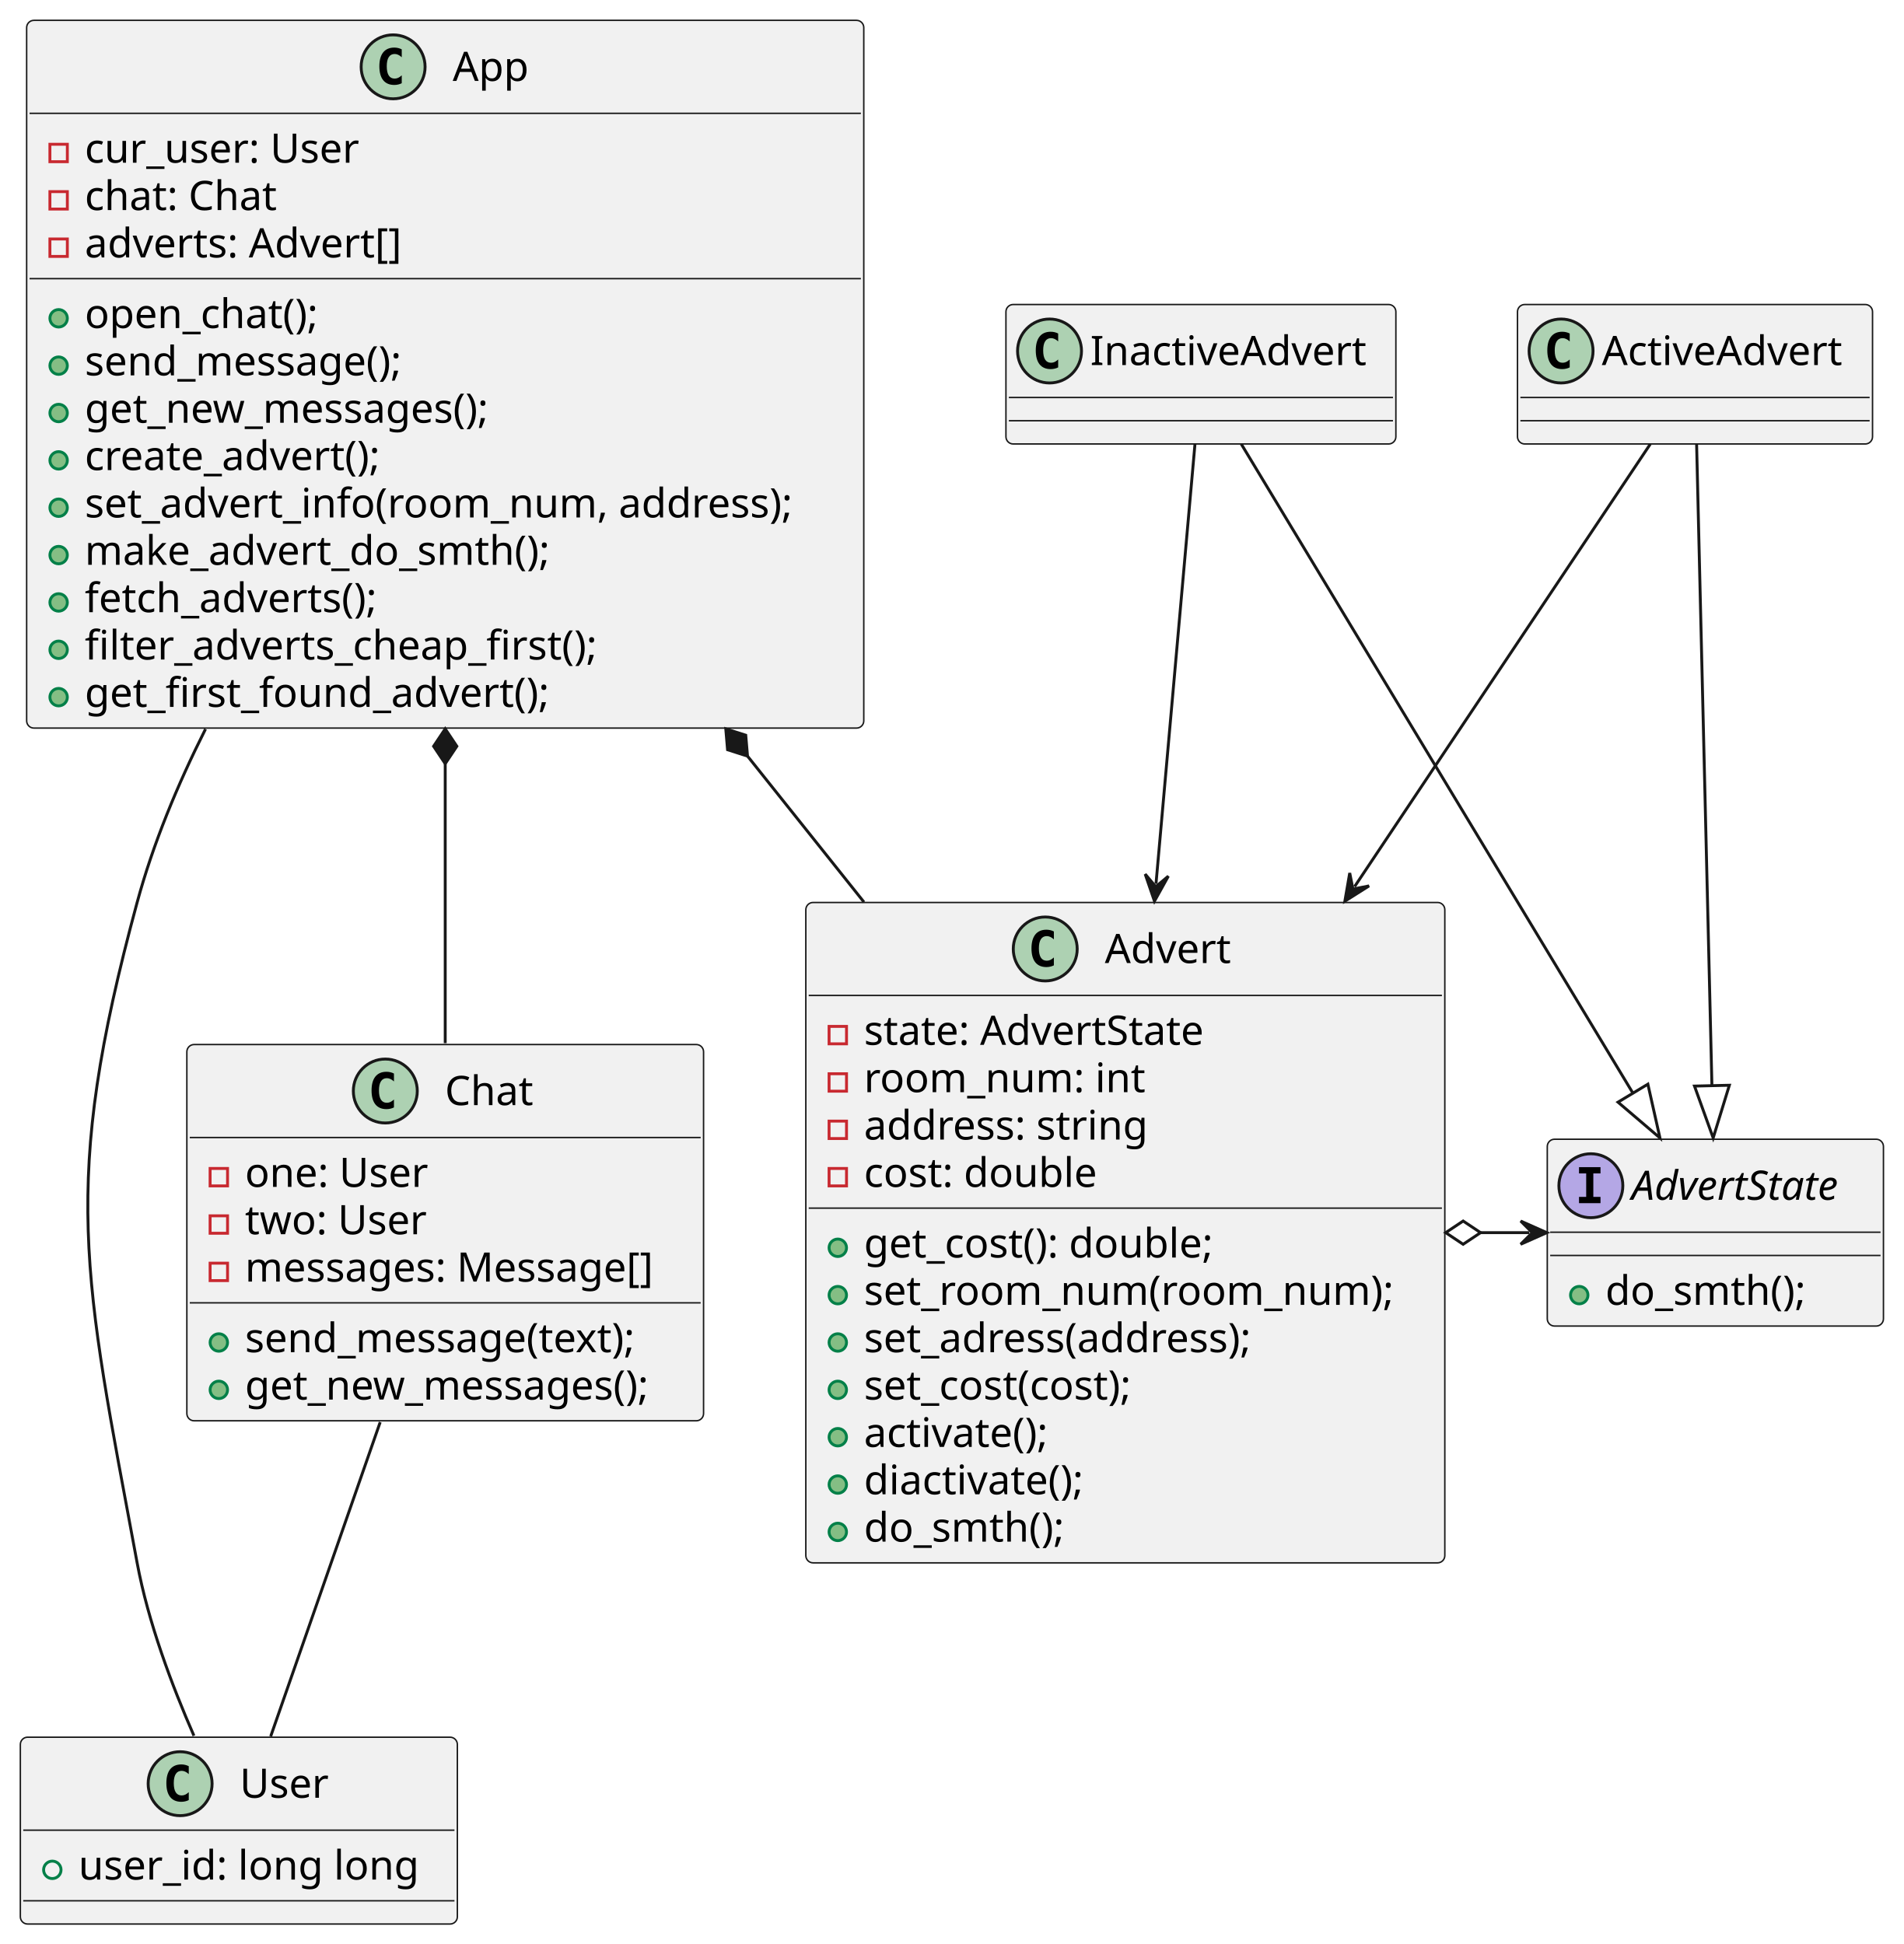
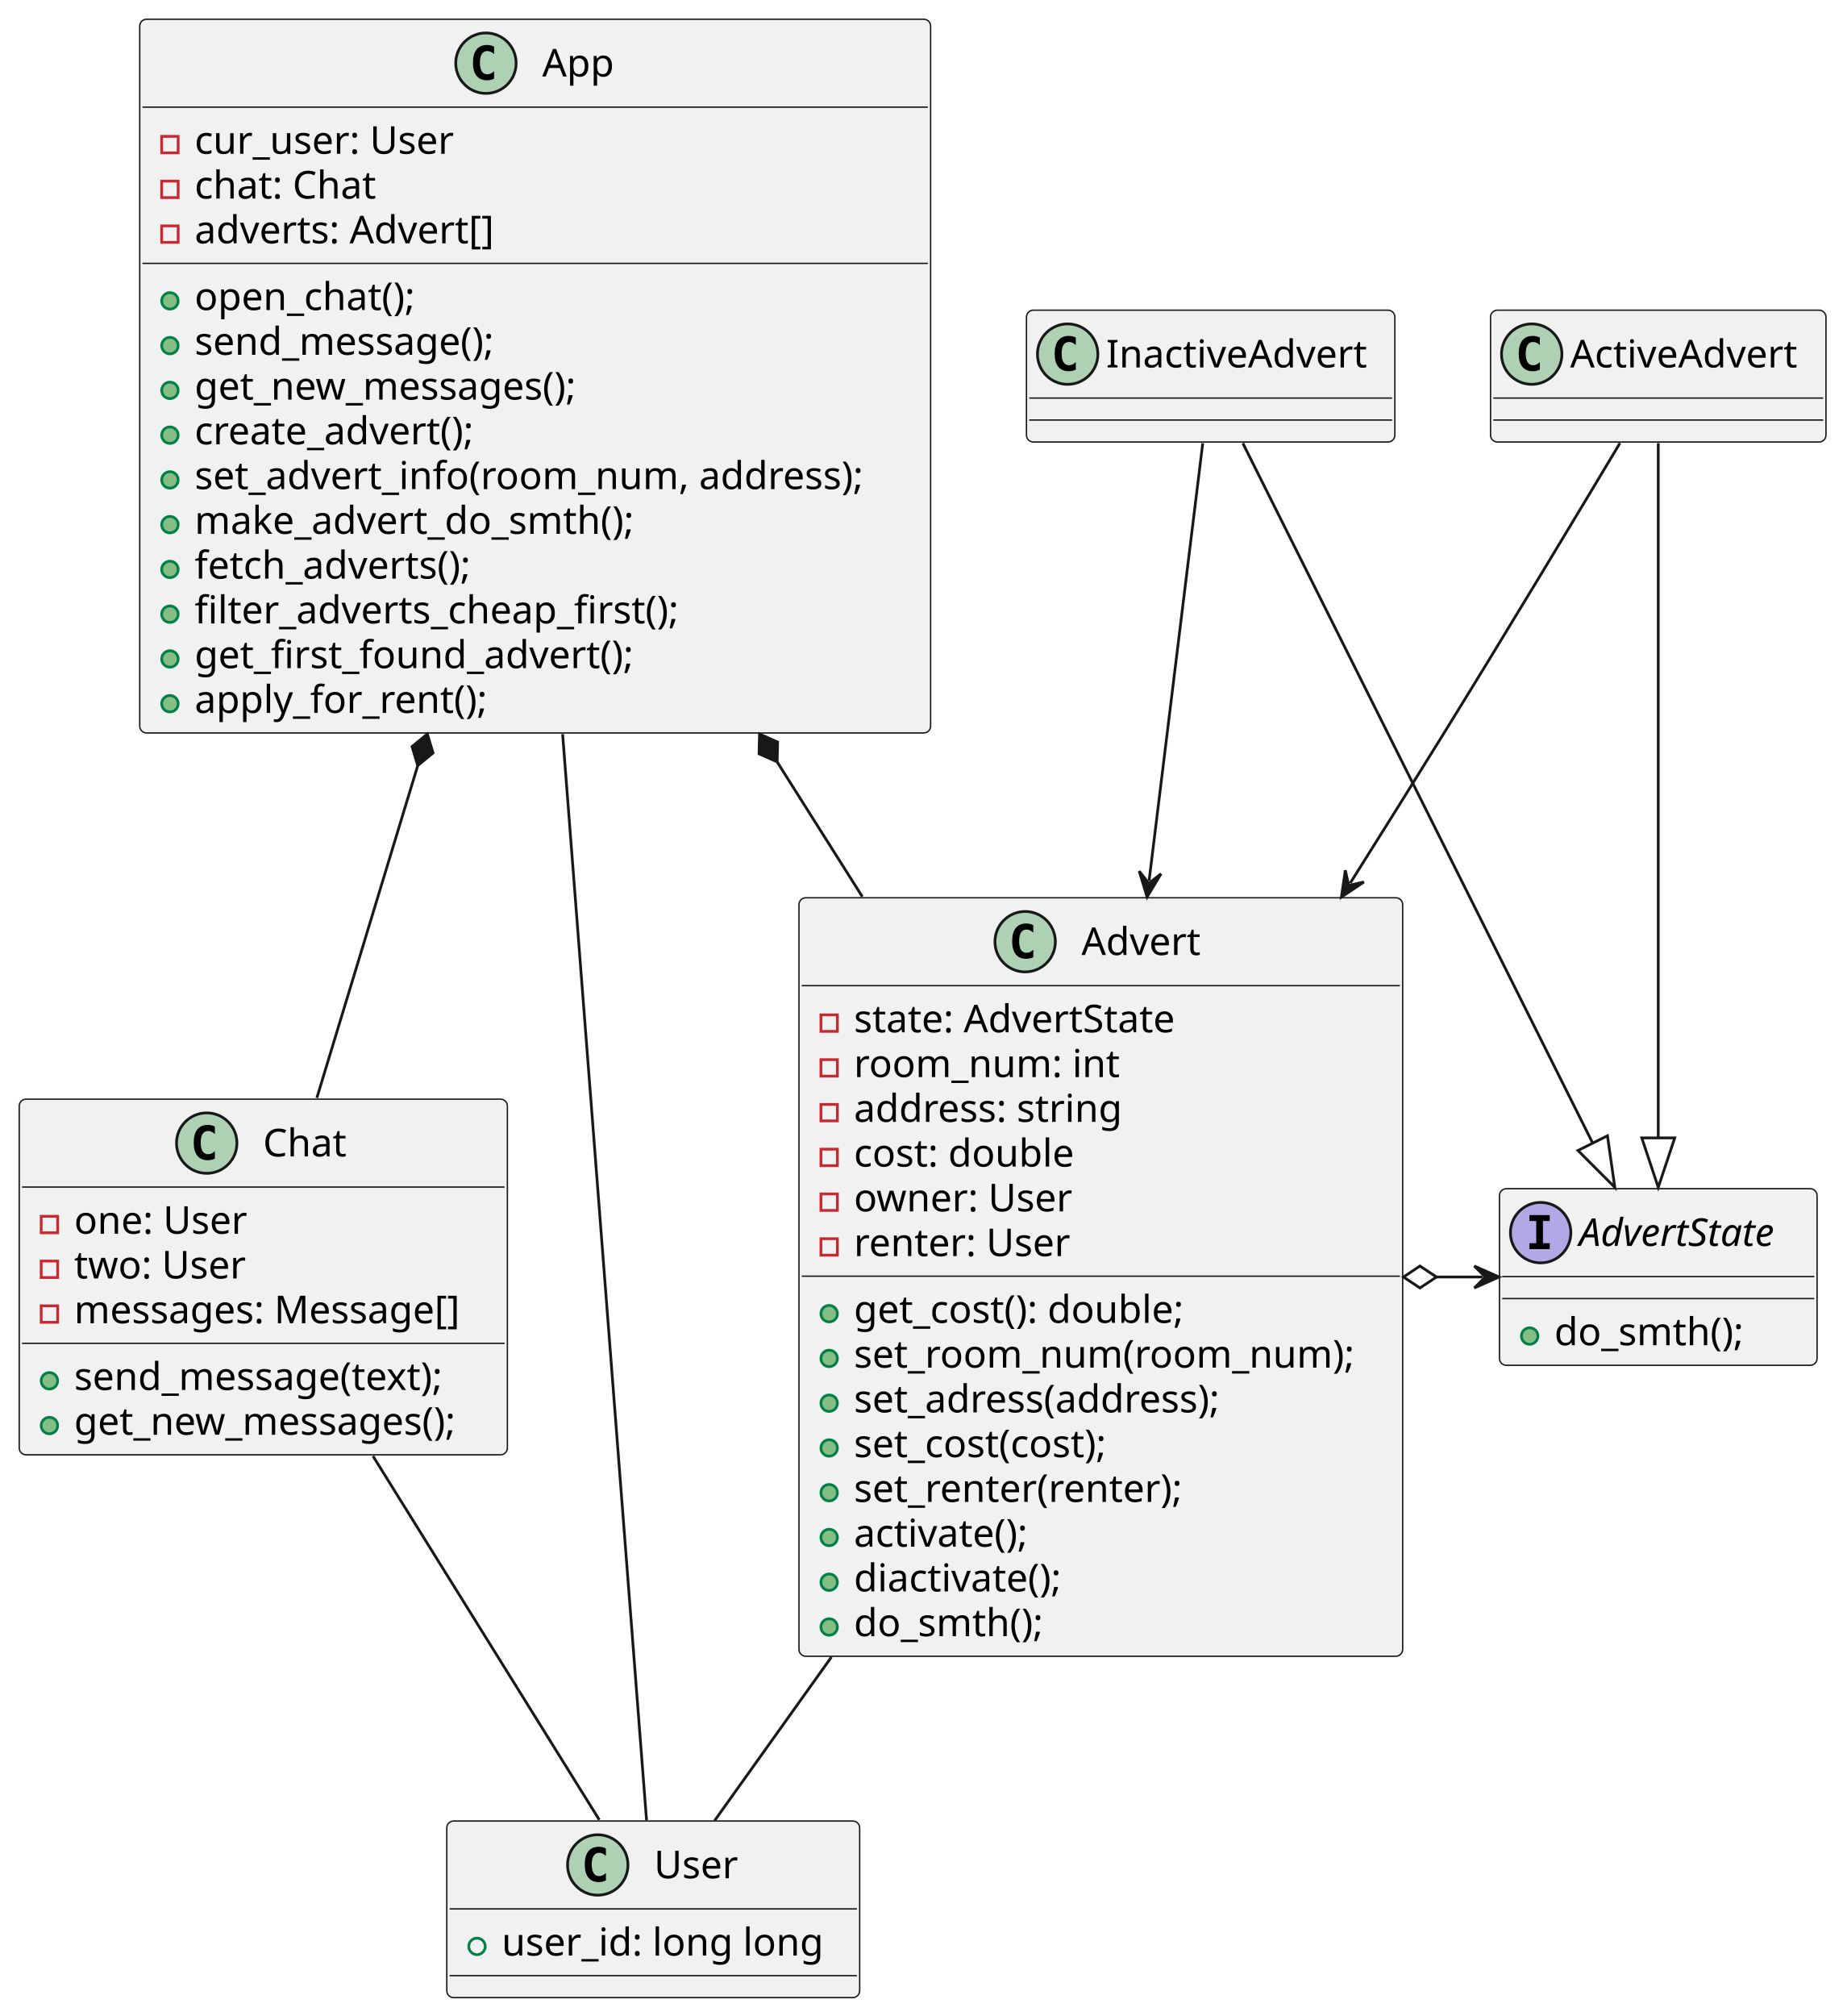
- <svg xmlns="http://www.w3.org/2000/svg" contentStyleType="text/css" height="669px" preserveAspectRatio="none" style="width:655px;height:669px;background:#FFFFFF;" version="1.1" viewBox="0 0 655 669" width="655px" zoomAndPan="magnify">
+ <svg xmlns="http://www.w3.org/2000/svg" contentStyleType="text/css" height="734px" preserveAspectRatio="none" style="width:671px;height:734px;background:#FFFFFF;" version="1.1" viewBox="0 0 671 734" width="671px" zoomAndPan="magnify">
  <defs />
  <g>
    <g id="elem_App">
-       <rect codeLine="8" fill="#F1F1F1" height="243.562" id="App" rx="2.5" ry="2.5" style="stroke:#181818;stroke-width:0.5;" width="288.022" x="9.17" y="7" />
-       <ellipse cx="135.255" cy="23" fill="#ADD1B2" rx="11" ry="11" style="stroke:#181818;stroke-width:1;" />
-       <path d="M138.224,28.641 Q137.646,28.938 137.005,29.078 Q136.365,29.234 135.662,29.234 Q133.162,29.234 131.834,27.594 Q130.521,25.938 130.521,22.812 Q130.521,19.688 131.834,18.031 Q133.162,16.375 135.662,16.375 Q136.365,16.375 137.005,16.531 Q137.662,16.688 138.224,16.984 L138.224,19.703 Q137.599,19.125 137.005,18.859 Q136.412,18.578 135.787,18.578 Q134.443,18.578 133.755,19.656 Q133.068,20.719 133.068,22.812 Q133.068,24.906 133.755,25.984 Q134.443,27.047 135.787,27.047 Q136.412,27.047 137.005,26.781 Q137.599,26.5 138.224,25.922 L138.224,28.641 Z " fill="#000000" />
-       <text fill="#000000" font-family="sans-serif" font-size="14" lengthAdjust="spacing" textLength="27.351" x="155.755" y="27.847">App</text>
-       <line style="stroke:#181818;stroke-width:0.5;" x1="10.17" x2="296.192" y1="39" y2="39" />
-       <rect fill="none" height="6" style="stroke:#C82930;stroke-width:1;" width="6" x="17.17" y="49.648" />
-       <text fill="#000000" font-family="sans-serif" font-size="14" lengthAdjust="spacing" textLength="100.939" x="29.17" y="55.995">cur_user: User</text>
-       <rect fill="none" height="6" style="stroke:#C82930;stroke-width:1;" width="6" x="17.17" y="65.945" />
-       <text fill="#000000" font-family="sans-serif" font-size="14" lengthAdjust="spacing" textLength="72.522" x="29.17" y="72.292">chat: Chat</text>
-       <rect fill="none" height="6" style="stroke:#C82930;stroke-width:1;" width="6" x="17.17" y="82.242" />
-       <text fill="#000000" font-family="sans-serif" font-size="14" lengthAdjust="spacing" textLength="119.602" x="29.17" y="88.589">adverts: Advert[]</text>
-       <line style="stroke:#181818;stroke-width:0.5;" x1="10.17" x2="296.192" y1="95.891" y2="95.891" />
-       <ellipse cx="20.17" cy="109.539" fill="#84BE84" rx="3" ry="3" style="stroke:#038048;stroke-width:1;" />
-       <text fill="#000000" font-family="sans-serif" font-size="14" lengthAdjust="spacing" textLength="88.218" x="29.17" y="112.886">open_chat();</text>
-       <ellipse cx="20.17" cy="125.836" fill="#84BE84" rx="3" ry="3" style="stroke:#038048;stroke-width:1;" />
-       <text fill="#000000" font-family="sans-serif" font-size="14" lengthAdjust="spacing" textLength="119.226" x="29.17" y="129.183">send_message();</text>
-       <ellipse cx="20.17" cy="142.133" fill="#84BE84" rx="3" ry="3" style="stroke:#038048;stroke-width:1;" />
-       <text fill="#000000" font-family="sans-serif" font-size="14" lengthAdjust="spacing" textLength="151.778" x="29.17" y="145.48">get_new_messages();</text>
-       <ellipse cx="20.17" cy="158.43" fill="#84BE84" rx="3" ry="3" style="stroke:#038048;stroke-width:1;" />
-       <text fill="#000000" font-family="sans-serif" font-size="14" lengthAdjust="spacing" textLength="112.998" x="29.17" y="161.776">create_advert();</text>
-       <ellipse cx="20.17" cy="174.727" fill="#84BE84" rx="3" ry="3" style="stroke:#038048;stroke-width:1;" />
-       <text fill="#000000" font-family="sans-serif" font-size="14" lengthAdjust="spacing" textLength="262.022" x="29.17" y="178.073">set_advert_info(room_num, address);</text>
-       <ellipse cx="20.17" cy="191.023" fill="#84BE84" rx="3" ry="3" style="stroke:#038048;stroke-width:1;" />
-       <text fill="#000000" font-family="sans-serif" font-size="14" lengthAdjust="spacing" textLength="173.934" x="29.17" y="194.37">make_advert_do_smth();</text>
-       <ellipse cx="20.17" cy="207.32" fill="#84BE84" rx="3" ry="3" style="stroke:#038048;stroke-width:1;" />
-       <text fill="#000000" font-family="sans-serif" font-size="14" lengthAdjust="spacing" textLength="111.145" x="29.17" y="210.667">fetch_adverts();</text>
-       <ellipse cx="20.17" cy="223.617" fill="#84BE84" rx="3" ry="3" style="stroke:#038048;stroke-width:1;" />
-       <text fill="#000000" font-family="sans-serif" font-size="14" lengthAdjust="spacing" textLength="192.117" x="29.17" y="226.964">filter_adverts_cheap_first();</text>
-       <ellipse cx="20.17" cy="239.914" fill="#84BE84" rx="3" ry="3" style="stroke:#038048;stroke-width:1;" />
-       <text fill="#000000" font-family="sans-serif" font-size="14" lengthAdjust="spacing" textLength="172.724" x="29.17" y="243.261">get_first_found_advert();</text>
+       <rect codeLine="8" fill="#F1F1F1" height="259.859" id="App" rx="2.5" ry="2.5" style="stroke:#181818;stroke-width:0.5;" width="288.022" x="50.88" y="7" />
+       <ellipse cx="176.965" cy="23" fill="#ADD1B2" rx="11" ry="11" style="stroke:#181818;stroke-width:1;" />
+       <path d="M179.934,28.641 Q179.356,28.938 178.715,29.078 Q178.075,29.234 177.372,29.234 Q174.872,29.234 173.544,27.594 Q172.231,25.938 172.231,22.812 Q172.231,19.688 173.544,18.031 Q174.872,16.375 177.372,16.375 Q178.075,16.375 178.715,16.531 Q179.372,16.688 179.934,16.984 L179.934,19.703 Q179.309,19.125 178.715,18.859 Q178.122,18.578 177.497,18.578 Q176.153,18.578 175.465,19.656 Q174.778,20.719 174.778,22.812 Q174.778,24.906 175.465,25.984 Q176.153,27.047 177.497,27.047 Q178.122,27.047 178.715,26.781 Q179.309,26.5 179.934,25.922 L179.934,28.641 Z " fill="#000000" />
+       <text fill="#000000" font-family="sans-serif" font-size="14" lengthAdjust="spacing" textLength="27.351" x="197.465" y="27.847">App</text>
+       <line style="stroke:#181818;stroke-width:0.5;" x1="51.88" x2="337.901" y1="39" y2="39" />
+       <rect fill="none" height="6" style="stroke:#C82930;stroke-width:1;" width="6" x="58.88" y="49.648" />
+       <text fill="#000000" font-family="sans-serif" font-size="14" lengthAdjust="spacing" textLength="100.939" x="70.88" y="55.995">cur_user: User</text>
+       <rect fill="none" height="6" style="stroke:#C82930;stroke-width:1;" width="6" x="58.88" y="65.945" />
+       <text fill="#000000" font-family="sans-serif" font-size="14" lengthAdjust="spacing" textLength="72.522" x="70.88" y="72.292">chat: Chat</text>
+       <rect fill="none" height="6" style="stroke:#C82930;stroke-width:1;" width="6" x="58.88" y="82.242" />
+       <text fill="#000000" font-family="sans-serif" font-size="14" lengthAdjust="spacing" textLength="119.602" x="70.88" y="88.589">adverts: Advert[]</text>
+       <line style="stroke:#181818;stroke-width:0.5;" x1="51.88" x2="337.901" y1="95.891" y2="95.891" />
+       <ellipse cx="61.88" cy="109.539" fill="#84BE84" rx="3" ry="3" style="stroke:#038048;stroke-width:1;" />
+       <text fill="#000000" font-family="sans-serif" font-size="14" lengthAdjust="spacing" textLength="88.218" x="70.88" y="112.886">open_chat();</text>
+       <ellipse cx="61.88" cy="125.836" fill="#84BE84" rx="3" ry="3" style="stroke:#038048;stroke-width:1;" />
+       <text fill="#000000" font-family="sans-serif" font-size="14" lengthAdjust="spacing" textLength="119.226" x="70.88" y="129.183">send_message();</text>
+       <ellipse cx="61.88" cy="142.133" fill="#84BE84" rx="3" ry="3" style="stroke:#038048;stroke-width:1;" />
+       <text fill="#000000" font-family="sans-serif" font-size="14" lengthAdjust="spacing" textLength="151.778" x="70.88" y="145.48">get_new_messages();</text>
+       <ellipse cx="61.88" cy="158.43" fill="#84BE84" rx="3" ry="3" style="stroke:#038048;stroke-width:1;" />
+       <text fill="#000000" font-family="sans-serif" font-size="14" lengthAdjust="spacing" textLength="112.998" x="70.88" y="161.776">create_advert();</text>
+       <ellipse cx="61.88" cy="174.727" fill="#84BE84" rx="3" ry="3" style="stroke:#038048;stroke-width:1;" />
+       <text fill="#000000" font-family="sans-serif" font-size="14" lengthAdjust="spacing" textLength="262.022" x="70.88" y="178.073">set_advert_info(room_num, address);</text>
+       <ellipse cx="61.88" cy="191.023" fill="#84BE84" rx="3" ry="3" style="stroke:#038048;stroke-width:1;" />
+       <text fill="#000000" font-family="sans-serif" font-size="14" lengthAdjust="spacing" textLength="173.934" x="70.88" y="194.37">make_advert_do_smth();</text>
+       <ellipse cx="61.88" cy="207.32" fill="#84BE84" rx="3" ry="3" style="stroke:#038048;stroke-width:1;" />
+       <text fill="#000000" font-family="sans-serif" font-size="14" lengthAdjust="spacing" textLength="111.145" x="70.88" y="210.667">fetch_adverts();</text>
+       <ellipse cx="61.88" cy="223.617" fill="#84BE84" rx="3" ry="3" style="stroke:#038048;stroke-width:1;" />
+       <text fill="#000000" font-family="sans-serif" font-size="14" lengthAdjust="spacing" textLength="192.117" x="70.88" y="226.964">filter_adverts_cheap_first();</text>
+       <ellipse cx="61.88" cy="239.914" fill="#84BE84" rx="3" ry="3" style="stroke:#038048;stroke-width:1;" />
+       <text fill="#000000" font-family="sans-serif" font-size="14" lengthAdjust="spacing" textLength="172.724" x="70.88" y="243.261">get_first_found_advert();</text>
+       <ellipse cx="61.88" cy="256.211" fill="#84BE84" rx="3" ry="3" style="stroke:#038048;stroke-width:1;" />
+       <text fill="#000000" font-family="sans-serif" font-size="14" lengthAdjust="spacing" textLength="116.149" x="70.88" y="259.558">apply_for_rent();</text>
    </g>
    <g id="elem_AdvertState">
-       <rect codeLine="23" fill="#F1F1F1" height="64.297" id="AdvertState" rx="2.5" ry="2.5" style="stroke:#181818;stroke-width:0.5;" width="115.665" x="532.35" y="392.05" />
-       <ellipse cx="547.35" cy="408.05" fill="#B4A7E5" rx="11" ry="11" style="stroke:#181818;stroke-width:1;" />
-       <path d="M543.272,403.816 L543.272,401.659 L550.663,401.659 L550.663,403.816 L548.194,403.816 L548.194,411.894 L550.663,411.894 L550.663,414.05 L543.272,414.05 L543.272,411.894 L545.741,411.894 L545.741,403.816 L543.272,403.816 Z " fill="#000000" />
-       <text fill="#000000" font-family="sans-serif" font-size="14" font-style="italic" lengthAdjust="spacing" textLength="83.665" x="561.35" y="412.897">AdvertState</text>
-       <line style="stroke:#181818;stroke-width:0.5;" x1="533.35" x2="647.015" y1="424.05" y2="424.05" />
-       <line style="stroke:#181818;stroke-width:0.5;" x1="533.35" x2="647.015" y1="432.05" y2="432.05" />
-       <ellipse cx="543.35" cy="445.698" fill="#84BE84" rx="3" ry="3" style="stroke:#038048;stroke-width:1;" />
-       <text fill="#000000" font-family="sans-serif" font-size="14" lengthAdjust="spacing" textLength="75.387" x="552.35" y="449.045">do_smth();</text>
+       <rect codeLine="24" fill="#F1F1F1" height="64.297" id="AdvertState" rx="2.5" ry="2.5" style="stroke:#181818;stroke-width:0.5;" width="115.665" x="546.06" y="432.79" />
+       <ellipse cx="561.06" cy="448.79" fill="#B4A7E5" rx="11" ry="11" style="stroke:#181818;stroke-width:1;" />
+       <path d="M556.982,444.556 L556.982,442.399 L564.372,442.399 L564.372,444.556 L561.904,444.556 L561.904,452.634 L564.372,452.634 L564.372,454.79 L556.982,454.79 L556.982,452.634 L559.451,452.634 L559.451,444.556 L556.982,444.556 Z " fill="#000000" />
+       <text fill="#000000" font-family="sans-serif" font-size="14" font-style="italic" lengthAdjust="spacing" textLength="83.665" x="575.06" y="453.637">AdvertState</text>
+       <line style="stroke:#181818;stroke-width:0.5;" x1="547.06" x2="660.725" y1="464.79" y2="464.79" />
+       <line style="stroke:#181818;stroke-width:0.5;" x1="547.06" x2="660.725" y1="472.79" y2="472.79" />
+       <ellipse cx="557.06" cy="486.438" fill="#84BE84" rx="3" ry="3" style="stroke:#038048;stroke-width:1;" />
+       <text fill="#000000" font-family="sans-serif" font-size="14" lengthAdjust="spacing" textLength="75.387" x="566.06" y="489.785">do_smth();</text>
    </g>
    <g id="elem_ActiveAdvert">
-       <rect codeLine="27" fill="#F1F1F1" height="48" id="ActiveAdvert" rx="2.5" ry="2.5" style="stroke:#181818;stroke-width:0.5;" width="122.159" x="522.1" y="104.79" />
-       <ellipse cx="537.1" cy="120.79" fill="#ADD1B2" rx="11" ry="11" style="stroke:#181818;stroke-width:1;" />
-       <path d="M540.069,126.431 Q539.491,126.728 538.85,126.868 Q538.209,127.024 537.506,127.024 Q535.006,127.024 533.678,125.384 Q532.366,123.728 532.366,120.603 Q532.366,117.478 533.678,115.821 Q535.006,114.165 537.506,114.165 Q538.209,114.165 538.85,114.321 Q539.506,114.478 540.069,114.774 L540.069,117.493 Q539.444,116.915 538.85,116.649 Q538.256,116.368 537.631,116.368 Q536.288,116.368 535.6,117.446 Q534.913,118.509 534.913,120.603 Q534.913,122.696 535.6,123.774 Q536.288,124.837 537.631,124.837 Q538.256,124.837 538.85,124.571 Q539.444,124.29 540.069,123.712 L540.069,126.431 Z " fill="#000000" />
-       <text fill="#000000" font-family="sans-serif" font-size="14" lengthAdjust="spacing" textLength="90.159" x="551.1" y="125.637">ActiveAdvert</text>
-       <line style="stroke:#181818;stroke-width:0.5;" x1="523.1" x2="643.259" y1="136.79" y2="136.79" />
-       <line style="stroke:#181818;stroke-width:0.5;" x1="523.1" x2="643.259" y1="144.79" y2="144.79" />
+       <rect codeLine="28" fill="#F1F1F1" height="48" id="ActiveAdvert" rx="2.5" ry="2.5" style="stroke:#181818;stroke-width:0.5;" width="122.159" x="542.81" y="112.93" />
+       <ellipse cx="557.81" cy="128.93" fill="#ADD1B2" rx="11" ry="11" style="stroke:#181818;stroke-width:1;" />
+       <path d="M560.779,134.571 Q560.201,134.868 559.56,135.008 Q558.919,135.164 558.216,135.164 Q555.716,135.164 554.388,133.524 Q553.076,131.868 553.076,128.743 Q553.076,125.618 554.388,123.961 Q555.716,122.305 558.216,122.305 Q558.919,122.305 559.56,122.461 Q560.216,122.618 560.779,122.914 L560.779,125.633 Q560.154,125.055 559.56,124.789 Q558.966,124.508 558.341,124.508 Q556.997,124.508 556.31,125.586 Q555.622,126.649 555.622,128.743 Q555.622,130.836 556.31,131.914 Q556.997,132.977 558.341,132.977 Q558.966,132.977 559.56,132.711 Q560.154,132.43 560.779,131.852 L560.779,134.571 Z " fill="#000000" />
+       <text fill="#000000" font-family="sans-serif" font-size="14" lengthAdjust="spacing" textLength="90.159" x="571.81" y="133.777">ActiveAdvert</text>
+       <line style="stroke:#181818;stroke-width:0.5;" x1="543.81" x2="663.969" y1="144.93" y2="144.93" />
+       <line style="stroke:#181818;stroke-width:0.5;" x1="543.81" x2="663.969" y1="152.93" y2="152.93" />
    </g>
    <g id="elem_InactiveAdvert">
-       <rect codeLine="29" fill="#F1F1F1" height="48" id="InactiveAdvert" rx="2.5" ry="2.5" style="stroke:#181818;stroke-width:0.5;" width="134.163" x="346.1" y="104.79" />
-       <ellipse cx="361.1" cy="120.79" fill="#ADD1B2" rx="11" ry="11" style="stroke:#181818;stroke-width:1;" />
-       <path d="M364.069,126.431 Q363.491,126.728 362.85,126.868 Q362.209,127.024 361.506,127.024 Q359.006,127.024 357.678,125.384 Q356.366,123.728 356.366,120.603 Q356.366,117.478 357.678,115.821 Q359.006,114.165 361.506,114.165 Q362.209,114.165 362.85,114.321 Q363.506,114.478 364.069,114.774 L364.069,117.493 Q363.444,116.915 362.85,116.649 Q362.256,116.368 361.631,116.368 Q360.288,116.368 359.6,117.446 Q358.913,118.509 358.913,120.603 Q358.913,122.696 359.6,123.774 Q360.288,124.837 361.631,124.837 Q362.256,124.837 362.85,124.571 Q363.444,124.29 364.069,123.712 L364.069,126.431 Z " fill="#000000" />
-       <text fill="#000000" font-family="sans-serif" font-size="14" lengthAdjust="spacing" textLength="102.163" x="375.1" y="125.637">InactiveAdvert</text>
-       <line style="stroke:#181818;stroke-width:0.5;" x1="347.1" x2="479.263" y1="136.79" y2="136.79" />
-       <line style="stroke:#181818;stroke-width:0.5;" x1="347.1" x2="479.263" y1="144.79" y2="144.79" />
+       <rect codeLine="30" fill="#F1F1F1" height="48" id="InactiveAdvert" rx="2.5" ry="2.5" style="stroke:#181818;stroke-width:0.5;" width="134.163" x="373.81" y="112.93" />
+       <ellipse cx="388.81" cy="128.93" fill="#ADD1B2" rx="11" ry="11" style="stroke:#181818;stroke-width:1;" />
+       <path d="M391.779,134.571 Q391.201,134.868 390.56,135.008 Q389.919,135.164 389.216,135.164 Q386.716,135.164 385.388,133.524 Q384.076,131.868 384.076,128.743 Q384.076,125.618 385.388,123.961 Q386.716,122.305 389.216,122.305 Q389.919,122.305 390.56,122.461 Q391.216,122.618 391.779,122.914 L391.779,125.633 Q391.154,125.055 390.56,124.789 Q389.966,124.508 389.341,124.508 Q387.998,124.508 387.31,125.586 Q386.623,126.649 386.623,128.743 Q386.623,130.836 387.31,131.914 Q387.998,132.977 389.341,132.977 Q389.966,132.977 390.56,132.711 Q391.154,132.43 391.779,131.852 L391.779,134.571 Z " fill="#000000" />
+       <text fill="#000000" font-family="sans-serif" font-size="14" lengthAdjust="spacing" textLength="102.163" x="402.81" y="133.777">InactiveAdvert</text>
+       <line style="stroke:#181818;stroke-width:0.5;" x1="374.81" x2="506.973" y1="144.93" y2="144.93" />
+       <line style="stroke:#181818;stroke-width:0.5;" x1="374.81" x2="506.973" y1="152.93" y2="152.93" />
    </g>
    <g id="elem_Advert">
-       <rect codeLine="31" fill="#F1F1F1" height="227.266" id="Advert" rx="2.5" ry="2.5" style="stroke:#181818;stroke-width:0.5;" width="219.853" x="277.25" y="310.57" />
-       <ellipse cx="359.623" cy="326.57" fill="#ADD1B2" rx="11" ry="11" style="stroke:#181818;stroke-width:1;" />
-       <path d="M362.592,332.211 Q362.014,332.507 361.373,332.648 Q360.732,332.804 360.029,332.804 Q357.529,332.804 356.201,331.164 Q354.889,329.507 354.889,326.382 Q354.889,323.257 356.201,321.601 Q357.529,319.945 360.029,319.945 Q360.732,319.945 361.373,320.101 Q362.029,320.257 362.592,320.554 L362.592,323.273 Q361.967,322.695 361.373,322.429 Q360.779,322.148 360.154,322.148 Q358.81,322.148 358.123,323.226 Q357.435,324.289 357.435,326.382 Q357.435,328.476 358.123,329.554 Q358.81,330.617 360.154,330.617 Q360.779,330.617 361.373,330.351 Q361.967,330.07 362.592,329.492 L362.592,332.211 Z " fill="#000000" />
-       <text fill="#000000" font-family="sans-serif" font-size="14" lengthAdjust="spacing" textLength="46.607" x="380.123" y="331.417">Advert</text>
-       <line style="stroke:#181818;stroke-width:0.5;" x1="278.25" x2="496.103" y1="342.57" y2="342.57" />
-       <rect fill="none" height="6" style="stroke:#C82930;stroke-width:1;" width="6" x="285.25" y="353.218" />
-       <text fill="#000000" font-family="sans-serif" font-size="14" lengthAdjust="spacing" textLength="128.297" x="297.25" y="359.565">state: AdvertState</text>
-       <rect fill="none" height="6" style="stroke:#C82930;stroke-width:1;" width="6" x="285.25" y="369.515" />
-       <text fill="#000000" font-family="sans-serif" font-size="14" lengthAdjust="spacing" textLength="102.327" x="297.25" y="375.862">room_num: int</text>
-       <rect fill="none" height="6" style="stroke:#C82930;stroke-width:1;" width="6" x="285.25" y="385.812" />
-       <text fill="#000000" font-family="sans-serif" font-size="14" lengthAdjust="spacing" textLength="104.665" x="297.25" y="392.159">address: string</text>
-       <rect fill="none" height="6" style="stroke:#C82930;stroke-width:1;" width="6" x="285.25" y="402.109" />
-       <text fill="#000000" font-family="sans-serif" font-size="14" lengthAdjust="spacing" textLength="85.928" x="297.25" y="408.456">cost: double</text>
-       <line style="stroke:#181818;stroke-width:0.5;" x1="278.25" x2="496.103" y1="415.757" y2="415.757" />
-       <ellipse cx="288.25" cy="429.406" fill="#84BE84" rx="3" ry="3" style="stroke:#038048;stroke-width:1;" />
-       <text fill="#000000" font-family="sans-serif" font-size="14" lengthAdjust="spacing" textLength="131.558" x="297.25" y="432.753">get_cost(): double;</text>
-       <ellipse cx="288.25" cy="445.703" fill="#84BE84" rx="3" ry="3" style="stroke:#038048;stroke-width:1;" />
-       <text fill="#000000" font-family="sans-serif" font-size="14" lengthAdjust="spacing" textLength="193.853" x="297.25" y="449.05">set_room_num(room_num);</text>
-       <ellipse cx="288.25" cy="462" fill="#84BE84" rx="3" ry="3" style="stroke:#038048;stroke-width:1;" />
-       <text fill="#000000" font-family="sans-serif" font-size="14" lengthAdjust="spacing" textLength="145.769" x="297.25" y="465.346">set_adress(address);</text>
-       <ellipse cx="288.25" cy="478.297" fill="#84BE84" rx="3" ry="3" style="stroke:#038048;stroke-width:1;" />
-       <text fill="#000000" font-family="sans-serif" font-size="14" lengthAdjust="spacing" textLength="102.129" x="297.25" y="481.643">set_cost(cost);</text>
-       <ellipse cx="288.25" cy="494.593" fill="#84BE84" rx="3" ry="3" style="stroke:#038048;stroke-width:1;" />
-       <text fill="#000000" font-family="sans-serif" font-size="14" lengthAdjust="spacing" textLength="72.263" x="297.25" y="497.94">activate();</text>
-       <ellipse cx="288.25" cy="510.89" fill="#84BE84" rx="3" ry="3" style="stroke:#038048;stroke-width:1;" />
-       <text fill="#000000" font-family="sans-serif" font-size="14" lengthAdjust="spacing" textLength="85.039" x="297.25" y="514.237">diactivate();</text>
-       <ellipse cx="288.25" cy="527.187" fill="#84BE84" rx="3" ry="3" style="stroke:#038048;stroke-width:1;" />
-       <text fill="#000000" font-family="sans-serif" font-size="14" lengthAdjust="spacing" textLength="75.387" x="297.25" y="530.534">do_smth();</text>
+       <rect codeLine="32" fill="#F1F1F1" height="276.156" id="Advert" rx="2.5" ry="2.5" style="stroke:#181818;stroke-width:0.5;" width="219.853" x="290.96" y="326.86" />
+       <ellipse cx="373.333" cy="342.86" fill="#ADD1B2" rx="11" ry="11" style="stroke:#181818;stroke-width:1;" />
+       <path d="M376.302,348.501 Q375.724,348.798 375.083,348.938 Q374.442,349.094 373.739,349.094 Q371.239,349.094 369.911,347.454 Q368.599,345.798 368.599,342.673 Q368.599,339.548 369.911,337.891 Q371.239,336.235 373.739,336.235 Q374.442,336.235 375.083,336.391 Q375.739,336.548 376.302,336.844 L376.302,339.563 Q375.677,338.985 375.083,338.719 Q374.489,338.438 373.864,338.438 Q372.521,338.438 371.833,339.516 Q371.146,340.579 371.146,342.673 Q371.146,344.766 371.833,345.844 Q372.521,346.907 373.864,346.907 Q374.489,346.907 375.083,346.641 Q375.677,346.36 376.302,345.782 L376.302,348.501 Z " fill="#000000" />
+       <text fill="#000000" font-family="sans-serif" font-size="14" lengthAdjust="spacing" textLength="46.607" x="393.833" y="347.707">Advert</text>
+       <line style="stroke:#181818;stroke-width:0.5;" x1="291.96" x2="509.813" y1="358.86" y2="358.86" />
+       <rect fill="none" height="6" style="stroke:#C82930;stroke-width:1;" width="6" x="298.96" y="369.508" />
+       <text fill="#000000" font-family="sans-serif" font-size="14" lengthAdjust="spacing" textLength="128.297" x="310.96" y="375.855">state: AdvertState</text>
+       <rect fill="none" height="6" style="stroke:#C82930;stroke-width:1;" width="6" x="298.96" y="385.805" />
+       <text fill="#000000" font-family="sans-serif" font-size="14" lengthAdjust="spacing" textLength="102.327" x="310.96" y="392.152">room_num: int</text>
+       <rect fill="none" height="6" style="stroke:#C82930;stroke-width:1;" width="6" x="298.96" y="402.102" />
+       <text fill="#000000" font-family="sans-serif" font-size="14" lengthAdjust="spacing" textLength="104.665" x="310.96" y="408.449">address: string</text>
+       <rect fill="none" height="6" style="stroke:#C82930;stroke-width:1;" width="6" x="298.96" y="418.399" />
+       <text fill="#000000" font-family="sans-serif" font-size="14" lengthAdjust="spacing" textLength="85.928" x="310.96" y="424.746">cost: double</text>
+       <rect fill="none" height="6" style="stroke:#C82930;stroke-width:1;" width="6" x="298.96" y="434.696" />
+       <text fill="#000000" font-family="sans-serif" font-size="14" lengthAdjust="spacing" textLength="84.335" x="310.96" y="441.043">owner: User</text>
+       <rect fill="none" height="6" style="stroke:#C82930;stroke-width:1;" width="6" x="298.96" y="450.993" />
+       <text fill="#000000" font-family="sans-serif" font-size="14" lengthAdjust="spacing" textLength="84.178" x="310.96" y="457.339">renter: User</text>
+       <line style="stroke:#181818;stroke-width:0.5;" x1="291.96" x2="509.813" y1="464.641" y2="464.641" />
+       <ellipse cx="301.96" cy="478.29" fill="#84BE84" rx="3" ry="3" style="stroke:#038048;stroke-width:1;" />
+       <text fill="#000000" font-family="sans-serif" font-size="14" lengthAdjust="spacing" textLength="131.558" x="310.96" y="481.636">get_cost(): double;</text>
+       <ellipse cx="301.96" cy="494.587" fill="#84BE84" rx="3" ry="3" style="stroke:#038048;stroke-width:1;" />
+       <text fill="#000000" font-family="sans-serif" font-size="14" lengthAdjust="spacing" textLength="193.853" x="310.96" y="497.933">set_room_num(room_num);</text>
+       <ellipse cx="301.96" cy="510.883" fill="#84BE84" rx="3" ry="3" style="stroke:#038048;stroke-width:1;" />
+       <text fill="#000000" font-family="sans-serif" font-size="14" lengthAdjust="spacing" textLength="145.769" x="310.96" y="514.23">set_adress(address);</text>
+       <ellipse cx="301.96" cy="527.18" fill="#84BE84" rx="3" ry="3" style="stroke:#038048;stroke-width:1;" />
+       <text fill="#000000" font-family="sans-serif" font-size="14" lengthAdjust="spacing" textLength="102.129" x="310.96" y="530.527">set_cost(cost);</text>
+       <ellipse cx="301.96" cy="543.477" fill="#84BE84" rx="3" ry="3" style="stroke:#038048;stroke-width:1;" />
+       <text fill="#000000" font-family="sans-serif" font-size="14" lengthAdjust="spacing" textLength="130.238" x="310.96" y="546.824">set_renter(renter);</text>
+       <ellipse cx="301.96" cy="559.774" fill="#84BE84" rx="3" ry="3" style="stroke:#038048;stroke-width:1;" />
+       <text fill="#000000" font-family="sans-serif" font-size="14" lengthAdjust="spacing" textLength="72.263" x="310.96" y="563.121">activate();</text>
+       <ellipse cx="301.96" cy="576.071" fill="#84BE84" rx="3" ry="3" style="stroke:#038048;stroke-width:1;" />
+       <text fill="#000000" font-family="sans-serif" font-size="14" lengthAdjust="spacing" textLength="85.039" x="310.96" y="579.418">diactivate();</text>
+       <ellipse cx="301.96" cy="592.368" fill="#84BE84" rx="3" ry="3" style="stroke:#038048;stroke-width:1;" />
+       <text fill="#000000" font-family="sans-serif" font-size="14" lengthAdjust="spacing" textLength="75.387" x="310.96" y="595.715">do_smth();</text>
    </g>
    <g id="elem_Chat">
-       <rect codeLine="51" fill="#F1F1F1" height="129.484" id="Chat" rx="2.5" ry="2.5" style="stroke:#181818;stroke-width:0.5;" width="177.778" x="64.29" y="359.46" />
-       <ellipse cx="132.571" cy="375.46" fill="#ADD1B2" rx="11" ry="11" style="stroke:#181818;stroke-width:1;" />
-       <path d="M135.54,381.101 Q134.961,381.397 134.321,381.538 Q133.68,381.694 132.977,381.694 Q130.477,381.694 129.149,380.054 Q127.836,378.397 127.836,375.272 Q127.836,372.147 129.149,370.491 Q130.477,368.835 132.977,368.835 Q133.68,368.835 134.321,368.991 Q134.977,369.147 135.54,369.444 L135.54,372.163 Q134.915,371.585 134.321,371.319 Q133.727,371.038 133.102,371.038 Q131.758,371.038 131.071,372.116 Q130.383,373.179 130.383,375.272 Q130.383,377.366 131.071,378.444 Q131.758,379.507 133.102,379.507 Q133.727,379.507 134.321,379.241 Q134.915,378.96 135.54,378.382 L135.54,381.101 Z " fill="#000000" />
-       <text fill="#000000" font-family="sans-serif" font-size="14" lengthAdjust="spacing" textLength="32.717" x="153.071" y="380.307">Chat</text>
-       <line style="stroke:#181818;stroke-width:0.5;" x1="65.29" x2="241.068" y1="391.46" y2="391.46" />
-       <rect fill="none" height="6" style="stroke:#C82930;stroke-width:1;" width="6" x="72.29" y="402.108" />
-       <text fill="#000000" font-family="sans-serif" font-size="14" lengthAdjust="spacing" textLength="67.129" x="84.29" y="408.455">one: User</text>
-       <rect fill="none" height="6" style="stroke:#C82930;stroke-width:1;" width="6" x="72.29" y="418.405" />
-       <text fill="#000000" font-family="sans-serif" font-size="14" lengthAdjust="spacing" textLength="66.582" x="84.29" y="424.752">two: User</text>
-       <rect fill="none" height="6" style="stroke:#C82930;stroke-width:1;" width="6" x="72.29" y="434.702" />
-       <text fill="#000000" font-family="sans-serif" font-size="14" lengthAdjust="spacing" textLength="151.662" x="84.29" y="441.049">messages: Message[]</text>
-       <line style="stroke:#181818;stroke-width:0.5;" x1="65.29" x2="241.068" y1="448.351" y2="448.351" />
-       <ellipse cx="75.29" cy="461.999" fill="#84BE84" rx="3" ry="3" style="stroke:#038048;stroke-width:1;" />
-       <text fill="#000000" font-family="sans-serif" font-size="14" lengthAdjust="spacing" textLength="147.102" x="84.29" y="465.346">send_message(text);</text>
-       <ellipse cx="75.29" cy="478.296" fill="#84BE84" rx="3" ry="3" style="stroke:#038048;stroke-width:1;" />
-       <text fill="#000000" font-family="sans-serif" font-size="14" lengthAdjust="spacing" textLength="151.778" x="84.29" y="481.643">get_new_messages();</text>
+       <rect codeLine="55" fill="#F1F1F1" height="129.484" id="Chat" rx="2.5" ry="2.5" style="stroke:#181818;stroke-width:0.5;" width="177.778" x="7" y="400.19" />
+       <ellipse cx="75.281" cy="416.19" fill="#ADD1B2" rx="11" ry="11" style="stroke:#181818;stroke-width:1;" />
+       <path d="M78.249,421.831 Q77.671,422.127 77.031,422.268 Q76.39,422.424 75.687,422.424 Q73.187,422.424 71.859,420.784 Q70.546,419.127 70.546,416.002 Q70.546,412.877 71.859,411.221 Q73.187,409.565 75.687,409.565 Q76.39,409.565 77.031,409.721 Q77.687,409.877 78.249,410.174 L78.249,412.893 Q77.624,412.315 77.031,412.049 Q76.437,411.768 75.812,411.768 Q74.468,411.768 73.781,412.846 Q73.093,413.909 73.093,416.002 Q73.093,418.096 73.781,419.174 Q74.468,420.237 75.812,420.237 Q76.437,420.237 77.031,419.971 Q77.624,419.69 78.249,419.112 L78.249,421.831 Z " fill="#000000" />
+       <text fill="#000000" font-family="sans-serif" font-size="14" lengthAdjust="spacing" textLength="32.717" x="95.781" y="421.037">Chat</text>
+       <line style="stroke:#181818;stroke-width:0.5;" x1="8" x2="183.778" y1="432.19" y2="432.19" />
+       <rect fill="none" height="6" style="stroke:#C82930;stroke-width:1;" width="6" x="15" y="442.838" />
+       <text fill="#000000" font-family="sans-serif" font-size="14" lengthAdjust="spacing" textLength="67.129" x="27" y="449.185">one: User</text>
+       <rect fill="none" height="6" style="stroke:#C82930;stroke-width:1;" width="6" x="15" y="459.135" />
+       <text fill="#000000" font-family="sans-serif" font-size="14" lengthAdjust="spacing" textLength="66.582" x="27" y="465.482">two: User</text>
+       <rect fill="none" height="6" style="stroke:#C82930;stroke-width:1;" width="6" x="15" y="475.432" />
+       <text fill="#000000" font-family="sans-serif" font-size="14" lengthAdjust="spacing" textLength="151.662" x="27" y="481.779">messages: Message[]</text>
+       <line style="stroke:#181818;stroke-width:0.5;" x1="8" x2="183.778" y1="489.081" y2="489.081" />
+       <ellipse cx="18" cy="502.729" fill="#84BE84" rx="3" ry="3" style="stroke:#038048;stroke-width:1;" />
+       <text fill="#000000" font-family="sans-serif" font-size="14" lengthAdjust="spacing" textLength="147.102" x="27" y="506.076">send_message(text);</text>
+       <ellipse cx="18" cy="519.026" fill="#84BE84" rx="3" ry="3" style="stroke:#038048;stroke-width:1;" />
+       <text fill="#000000" font-family="sans-serif" font-size="14" lengthAdjust="spacing" textLength="151.778" x="27" y="522.373">get_new_messages();</text>
    </g>
    <g id="elem_User">
-       <rect codeLine="59" fill="#F1F1F1" height="64.297" id="User" rx="2.5" ry="2.5" style="stroke:#181818;stroke-width:0.5;" width="150.359" x="7" y="597.83" />
-       <ellipse cx="61.975" cy="613.83" fill="#ADD1B2" rx="11" ry="11" style="stroke:#181818;stroke-width:1;" />
-       <path d="M64.943,619.471 Q64.365,619.768 63.725,619.908 Q63.084,620.064 62.381,620.064 Q59.881,620.064 58.553,618.424 Q57.24,616.768 57.24,613.643 Q57.24,610.518 58.553,608.861 Q59.881,607.205 62.381,607.205 Q63.084,607.205 63.725,607.361 Q64.381,607.518 64.943,607.814 L64.943,610.533 Q64.318,609.955 63.725,609.689 Q63.131,609.408 62.506,609.408 Q61.162,609.408 60.475,610.486 Q59.787,611.549 59.787,613.643 Q59.787,615.736 60.475,616.814 Q61.162,617.877 62.506,617.877 Q63.131,617.877 63.725,617.611 Q64.318,617.33 64.943,616.752 L64.943,619.471 Z " fill="#000000" />
-       <text fill="#000000" font-family="sans-serif" font-size="14" lengthAdjust="spacing" textLength="31.91" x="82.475" y="618.677">User</text>
-       <line style="stroke:#181818;stroke-width:0.5;" x1="8" x2="156.359" y1="629.83" y2="629.83" />
-       <ellipse cx="18" cy="643.478" fill="none" rx="3" ry="3" style="stroke:#038048;stroke-width:1;" />
-       <text fill="#000000" font-family="sans-serif" font-size="14" lengthAdjust="spacing" textLength="124.359" x="27" y="646.825">user_id: long long</text>
-       <line style="stroke:#181818;stroke-width:0.5;" x1="8" x2="156.359" y1="654.127" y2="654.127" />
+       <rect codeLine="63" fill="#F1F1F1" height="64.297" id="User" rx="2.5" ry="2.5" style="stroke:#181818;stroke-width:0.5;" width="150.359" x="162.71" y="663.01" />
+       <ellipse cx="217.685" cy="679.01" fill="#ADD1B2" rx="11" ry="11" style="stroke:#181818;stroke-width:1;" />
+       <path d="M220.653,684.651 Q220.075,684.947 219.435,685.088 Q218.794,685.244 218.091,685.244 Q215.591,685.244 214.263,683.604 Q212.95,681.947 212.95,678.822 Q212.95,675.697 214.263,674.041 Q215.591,672.385 218.091,672.385 Q218.794,672.385 219.435,672.541 Q220.091,672.697 220.653,672.994 L220.653,675.713 Q220.028,675.135 219.435,674.869 Q218.841,674.588 218.216,674.588 Q216.872,674.588 216.185,675.666 Q215.497,676.729 215.497,678.822 Q215.497,680.916 216.185,681.994 Q216.872,683.057 218.216,683.057 Q218.841,683.057 219.435,682.791 Q220.028,682.51 220.653,681.932 L220.653,684.651 Z " fill="#000000" />
+       <text fill="#000000" font-family="sans-serif" font-size="14" lengthAdjust="spacing" textLength="31.91" x="238.185" y="683.857">User</text>
+       <line style="stroke:#181818;stroke-width:0.5;" x1="163.71" x2="312.069" y1="695.01" y2="695.01" />
+       <ellipse cx="173.71" cy="708.658" fill="none" rx="3" ry="3" style="stroke:#038048;stroke-width:1;" />
+       <text fill="#000000" font-family="sans-serif" font-size="14" lengthAdjust="spacing" textLength="124.359" x="182.71" y="712.005">user_id: long long</text>
+       <line style="stroke:#181818;stroke-width:0.5;" x1="163.71" x2="312.069" y1="719.307" y2="719.307" />
    </g>
    <g id="link_Advert_AdvertState">
-       <path codeLine="45" d="M509.4,424.2 C521,424.2 514.6,424.2 526.19,424.2 " fill="none" id="Advert-AdvertState" style="stroke:#181818;stroke-width:1;" />
-       <polygon fill="none" points="497.4,424.2,503.4,428.2,509.4,424.2,503.4,420.2,497.4,424.2" style="stroke:#181818;stroke-width:1;" />
-       <polygon fill="#181818" points="532.19,424.2,523.19,420.2,527.19,424.2,523.19,428.2,532.19,424.2" style="stroke:#181818;stroke-width:1;" />
+       <path codeLine="49" d="M523.11,464.94 C534.71,464.94 528.31,464.94 539.9,464.94 " fill="none" id="Advert-AdvertState" style="stroke:#181818;stroke-width:1;" />
+       <polygon fill="none" points="511.11,464.94,517.11,468.94,523.11,464.94,517.11,460.94,511.11,464.94" style="stroke:#181818;stroke-width:1;" />
+       <polygon fill="#181818" points="545.9,464.94,536.9,460.94,540.9,464.94,536.9,468.94,545.9,464.94" style="stroke:#181818;stroke-width:1;" />
    </g>
    <g id="link_ActiveAdvert_Advert">
-       <path codeLine="46" d="M567.8,152.81 C545.19,186.65 504.803,247.111 466.043,305.141 " fill="none" id="ActiveAdvert-to-Advert" style="stroke:#181818;stroke-width:1;" />
-       <polygon fill="#181818" points="462.71,310.13,471.035,304.868,465.487,305.972,464.383,300.424,462.71,310.13" style="stroke:#181818;stroke-width:1;" />
+       <path codeLine="50" d="M589.95,161.31 C574.45,187.21 548.62,230.16 525.89,266.86 C513.89,286.23 504.32,301.535 491.71,321.535 " fill="none" id="ActiveAdvert-to-Advert" style="stroke:#181818;stroke-width:1;" />
+       <polygon fill="#181818" points="488.51,326.61,496.694,321.13,491.177,322.38,489.926,316.863,488.51,326.61" style="stroke:#181818;stroke-width:1;" />
    </g>
    <g id="link_InactiveAdvert_Advert">
-       <path codeLine="47" d="M411.14,152.81 C408.14,186.65 402.869,246.123 397.729,304.153 " fill="none" id="InactiveAdvert-to-Advert" style="stroke:#181818;stroke-width:1;" />
-       <polygon fill="#181818" points="397.2,310.13,401.978,301.518,397.641,305.149,394.01,300.812,397.2,310.13" style="stroke:#181818;stroke-width:1;" />
+       <path codeLine="51" d="M438.01,161.37 C433.75,196.12 426.161,257.985 418.471,320.625 " fill="none" id="InactiveAdvert-to-Advert" style="stroke:#181818;stroke-width:1;" />
+       <polygon fill="#181818" points="417.74,326.58,422.807,318.135,418.349,321.617,414.866,317.16,417.74,326.58" style="stroke:#181818;stroke-width:1;" />
    </g>
    <g id="link_ActiveAdvert_AdvertState">
-       <path codeLine="48" d="M583.73,152.81 C584.97,204.96 587.58,314.165 589,373.615 " fill="none" id="ActiveAdvert-to-AdvertState" style="stroke:#181818;stroke-width:1;" />
-       <polygon fill="none" points="589.43,391.61,594.999,373.472,583.002,373.758,589.43,391.61" style="stroke:#181818;stroke-width:1;" />
+       <path codeLine="52" d="M603.89,161.37 C603.89,218.9 603.89,349.06 603.89,414.3 " fill="none" id="ActiveAdvert-to-AdvertState" style="stroke:#181818;stroke-width:1;" />
+       <polygon fill="none" points="603.89,432.3,609.89,414.3,597.89,414.3,603.89,432.3" style="stroke:#181818;stroke-width:1;" />
    </g>
    <g id="link_InactiveAdvert_AdvertState">
-       <path codeLine="49" d="M427.07,152.81 C458.53,204.96 525.963,316.747 561.823,376.197 " fill="none" id="InactiveAdvert-to-AdvertState" style="stroke:#181818;stroke-width:1;" />
-       <polygon fill="none" points="571.12,391.61,566.961,373.098,556.685,379.296,571.12,391.61" style="stroke:#181818;stroke-width:1;" />
+       <path codeLine="53" d="M452.61,161.37 C481.37,218.9 547.4,350.96 580.02,416.2 " fill="none" id="InactiveAdvert-to-AdvertState" style="stroke:#181818;stroke-width:1;" />
+       <polygon fill="none" points="588.07,432.3,585.387,413.517,574.654,418.884,588.07,432.3" style="stroke:#181818;stroke-width:1;" />
    </g>
    <g id="link_App_Advert">
-       <path codeLine="63" d="M257.188,260.205 C272.918,279.945 281.69,290.93 297.26,310.45 " fill="none" id="App-backto-Advert" style="stroke:#181818;stroke-width:1;" />
-       <polygon fill="#181818" points="249.71,250.82,250.321,258.005,257.188,260.205,256.577,253.02,249.71,250.82" style="stroke:#181818;stroke-width:1;" />
+       <path codeLine="67" d="M283.009,277.385 C295.309,296.855 301.63,306.84 314.03,326.47 " fill="none" id="App-backto-Advert" style="stroke:#181818;stroke-width:1;" />
+       <polygon fill="#181818" points="276.6,267.24,276.423,274.449,283.009,277.385,283.186,270.176,276.6,267.24" style="stroke:#181818;stroke-width:1;" />
    </g>
    <g id="link_App_Chat">
-       <path codeLine="64" d="M153.18,262.82 C153.18,299.92 153.18,327.28 153.18,359 " fill="none" id="App-backto-Chat" style="stroke:#181818;stroke-width:1;" />
-       <polygon fill="#181818" points="153.18,250.82,149.18,256.82,153.18,262.82,157.18,256.82,153.18,250.82" style="stroke:#181818;stroke-width:1;" />
+       <path codeLine="68" d="M152.133,278.722 C138.313,324.232 126.87,361.93 115.39,399.72 " fill="none" id="App-backto-Chat" style="stroke:#181818;stroke-width:1;" />
+       <polygon fill="#181818" points="155.62,267.24,150.049,271.819,152.133,278.722,157.704,274.143,155.62,267.24" style="stroke:#181818;stroke-width:1;" />
    </g>
    <g id="link_App_User">
-       <path codeLine="65" d="M70.71,250.89 C61.03,270.14 52.66,290.38 47.18,310.57 C20.71,408.04 28.77,438.52 47.18,537.83 C50.98,558.33 59.21,580.18 66.73,597.34 " fill="none" id="App-User" style="stroke:#181818;stroke-width:1;" />
+       <path codeLine="69" d="M204.89,267.29 C214.93,397.12 229.7,588.25 235.46,662.78 " fill="none" id="App-User" style="stroke:#181818;stroke-width:1;" />
    </g>
    <g id="link_Chat_User">
-       <path codeLine="67" d="M130.81,489.4 C118.25,525.45 103.14,568.82 93.13,597.55 " fill="none" id="Chat-User" style="stroke:#181818;stroke-width:1;" />
+       <path codeLine="71" d="M135.82,530.12 C162.73,573.36 197.05,628.52 218.24,662.58 " fill="none" id="Chat-User" style="stroke:#181818;stroke-width:1;" />
+     </g>
+     <g id="link_Advert_User">
+       <path codeLine="73" d="M302.78,603.3 C286.87,625.58 271.84,646.63 260.26,662.84 " fill="none" id="Advert-User" style="stroke:#181818;stroke-width:1;" />
    </g>
  </g>
</svg>
